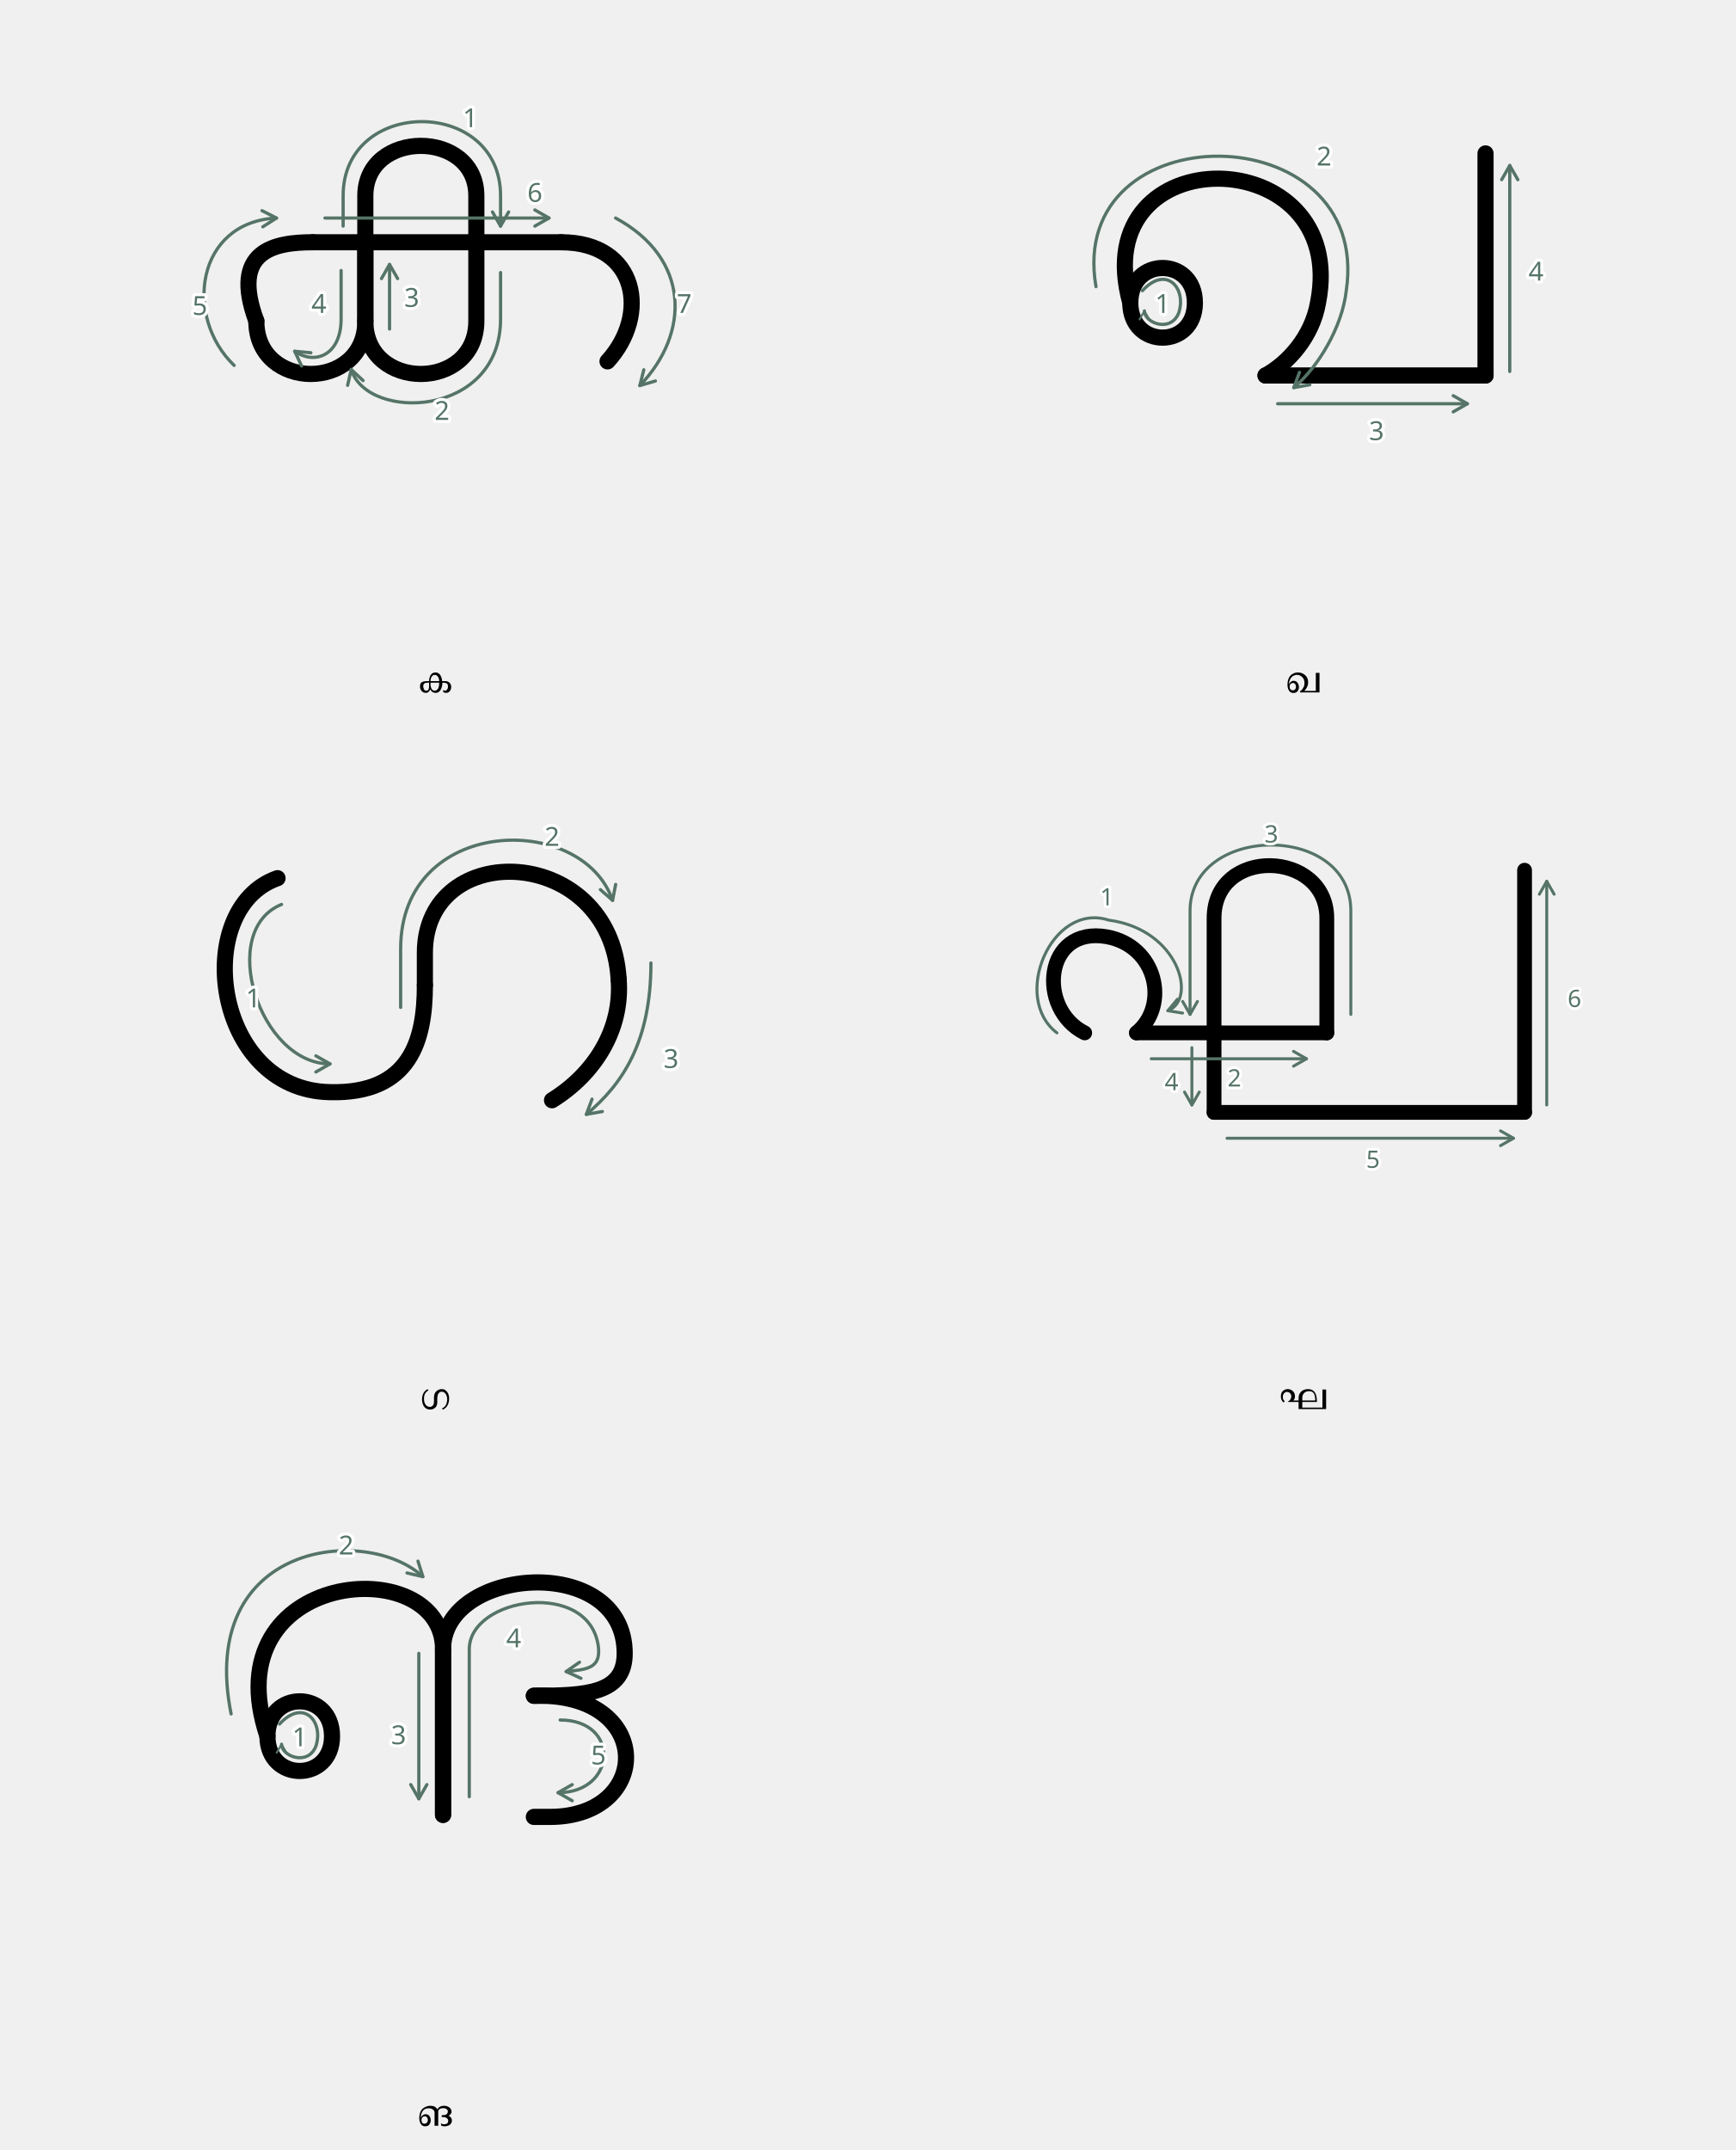
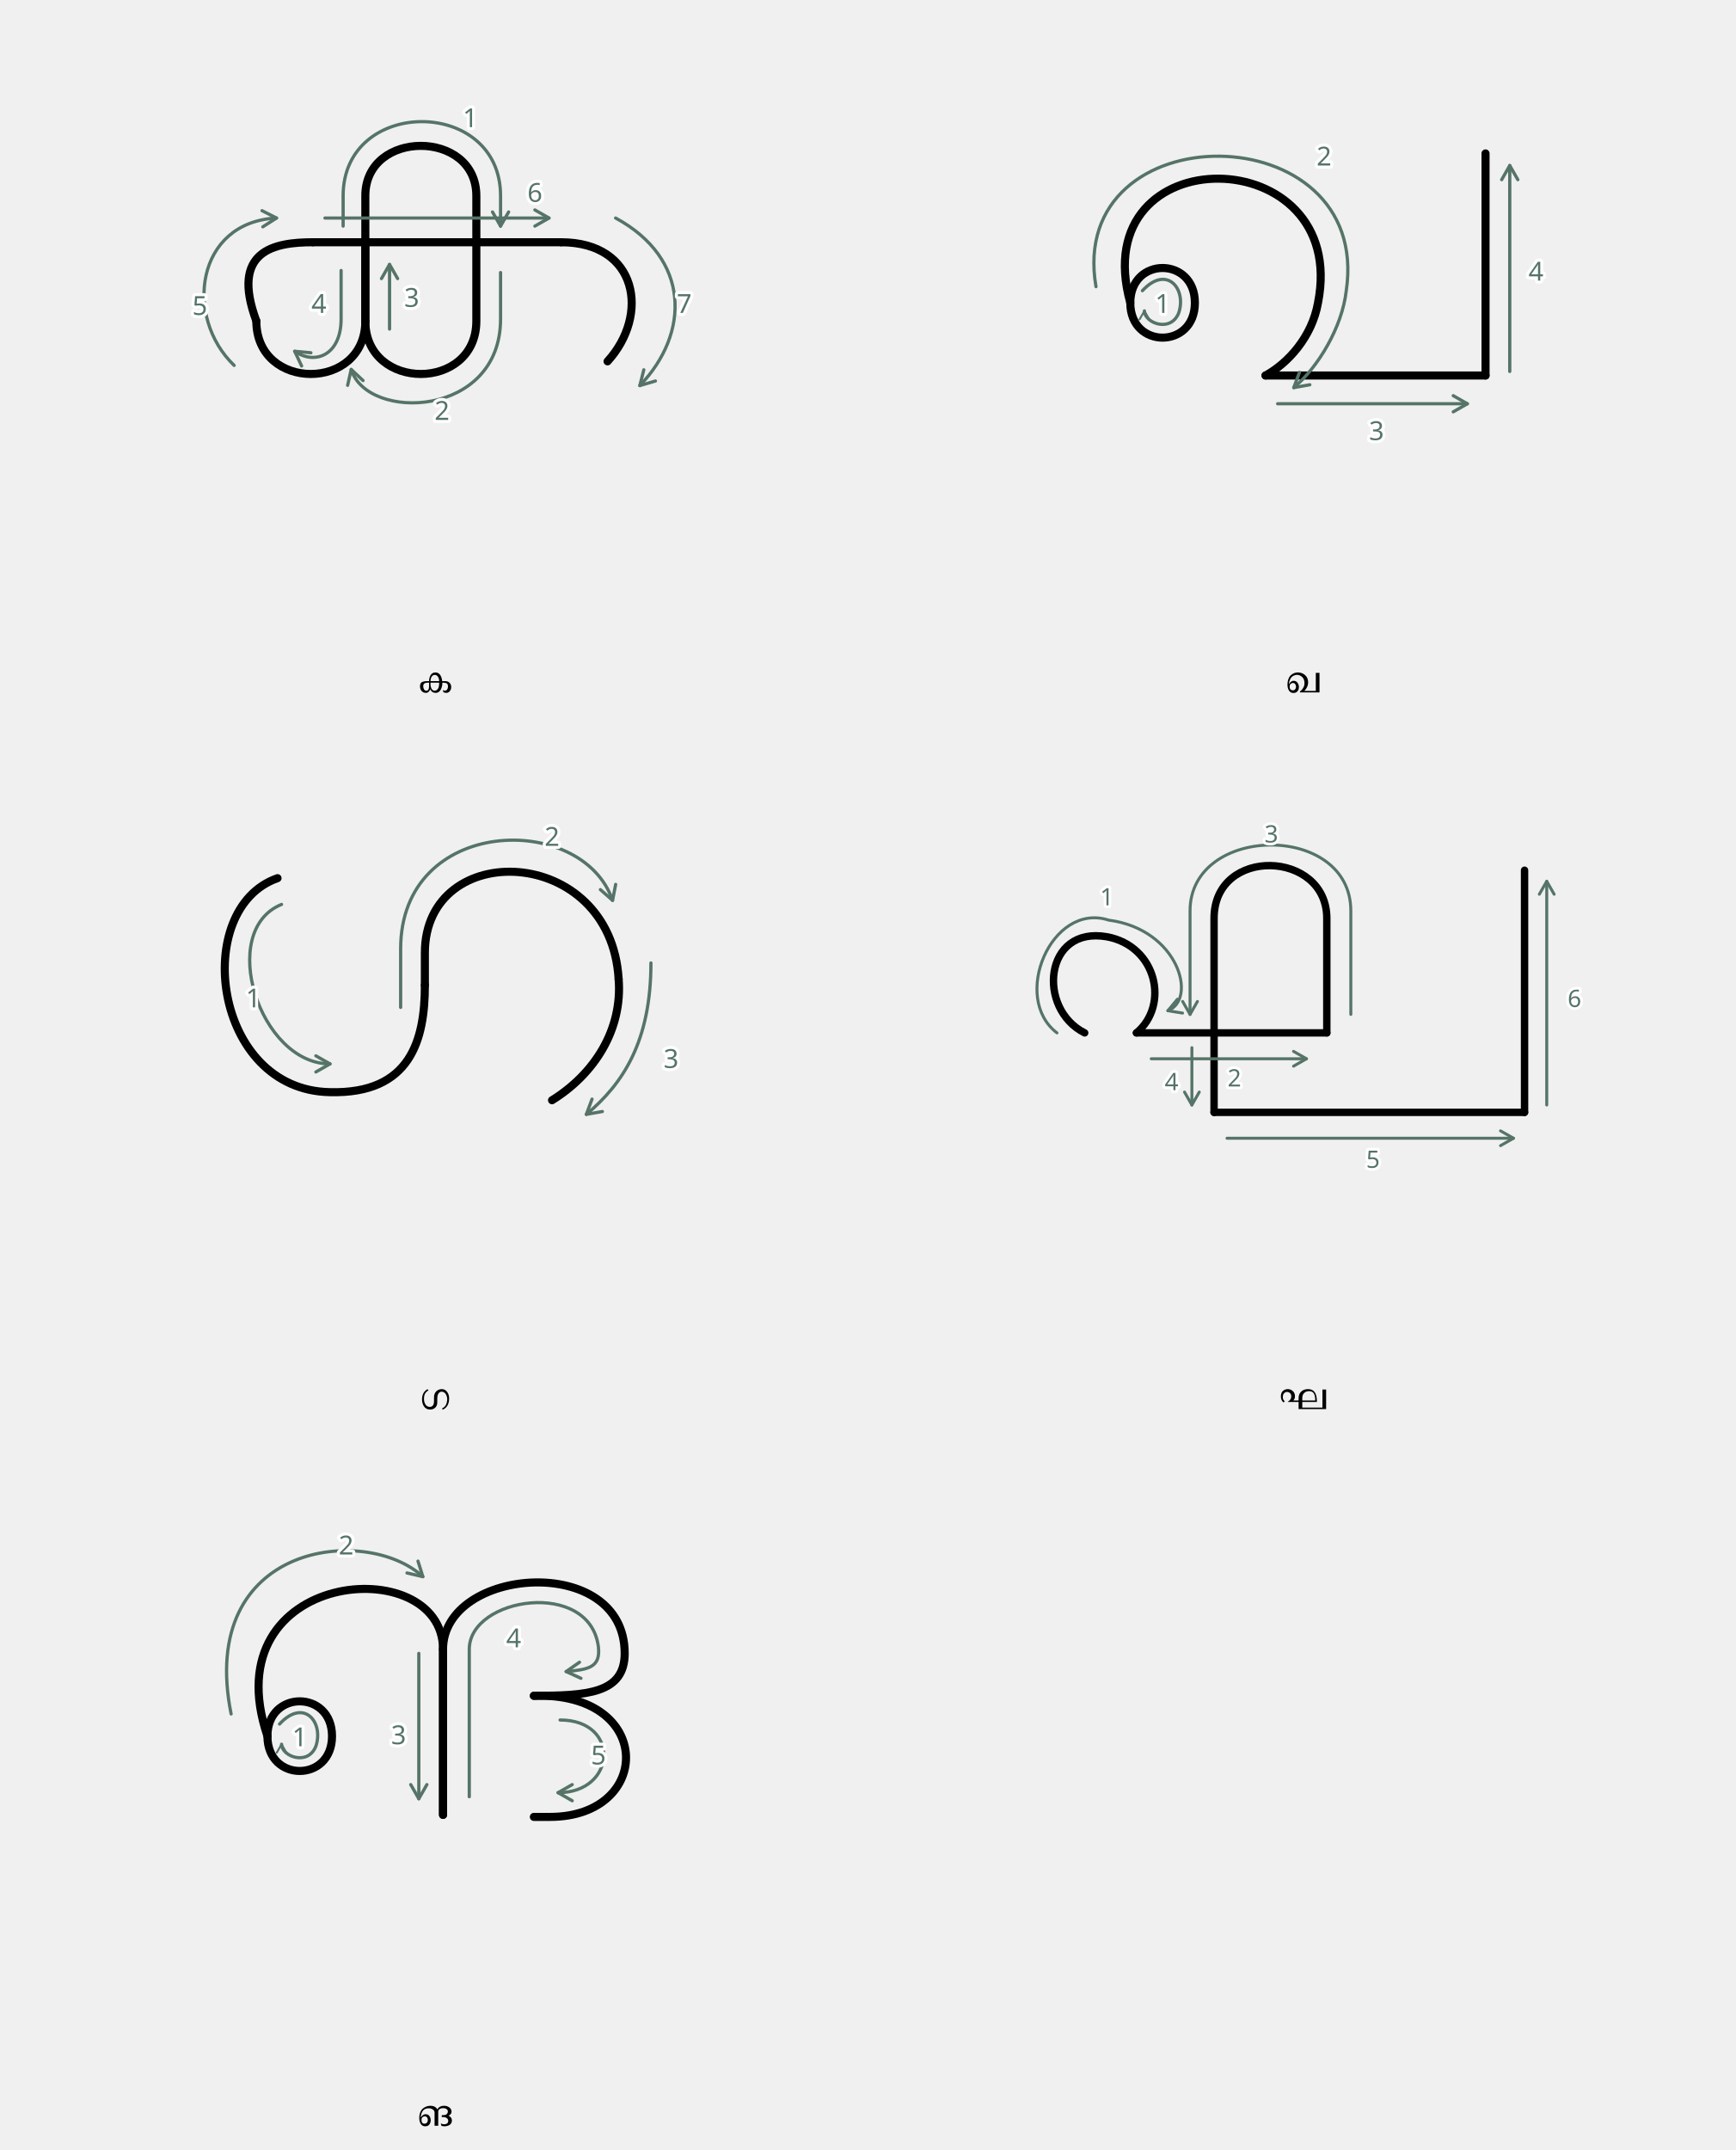
<svg xmlns="http://www.w3.org/2000/svg" viewBox="0 0 860 1065" role="img" aria-label="Malayalam writing symbols, Moag PDF page 35">
  <g transform="translate(90 55) scale(1)">
    <g data-symbol="ka">
-       <g class="writing-ink" fill="none" stroke="currentColor" stroke-width="8" stroke-linecap="round" stroke-linejoin="round" style="stroke-width:var(--writing-stroke-width,8)">
+       <g class="writing-ink" fill="none" stroke="currentColor" stroke-width="4" stroke-linecap="round" stroke-linejoin="round" style="stroke-width:var(--writing-stroke-width,4)">
        <path d="M91 65 V42 C91 9 146 9 146 42 V65" data-part="top arch" data-movement="1" />
        <path d="M146 65 V104 C146 139 91 139 91 104" data-part="right bowl return" data-movement="2" />
        <path d="M91 104 V65" data-part="middle ascent" data-movement="3" />
        <path d="M91 65 V104 C91 139 37 139 37 104" data-part="left bowl return" data-movement="4" />
        <path d="M37 104 C24 69 46 65 65 65" data-part="left arch" data-movement="5" />
        <path d="M65 65 H188" data-part="crossbar" data-movement="6" />
        <path d="M188 65 C226 65 232 101 211 124" data-part="right end" data-movement="7" />
      </g>
      <g class="writing-guides" fill="none" stroke="#557467" stroke-width="1.6" stroke-linecap="round" stroke-linejoin="round" style="stroke:var(--writing-guide-ink,#557467)">
        <defs>
          <marker id="ka-arrow" markerUnits="userSpaceOnUse" viewBox="0 0 10 10" refX="8" refY="5" markerWidth="10" markerHeight="10" orient="auto">
            <path d="M1 1 L8 5 L1 9" fill="none" stroke="#557467" stroke-width="1.6" style="stroke:var(--writing-guide-ink,#557467)" />
          </marker>
        </defs>
        <g data-movement="1">
          <path d="M80 57 V42 C80 -7 158 -7 158 42 V57" marker-end="url(#ka-arrow)" />
        </g>
        <g data-movement="2">
          <path d="M158 80 V103 C158 152 92 154 84 128" marker-end="url(#ka-arrow)" />
        </g>
        <g data-movement="3">
          <path d="M103 108 V76" marker-end="url(#ka-arrow)" />
        </g>
        <g data-movement="4">
          <path d="M79 79 V103 C79 121 66 126 56 119" marker-end="url(#ka-arrow)" />
        </g>
        <g data-movement="5">
          <path d="M26 126 C1 102 7 55 47 53" marker-end="url(#ka-arrow)" />
        </g>
        <g data-movement="6">
          <path d="M71 53 H182" marker-end="url(#ka-arrow)" />
        </g>
        <g data-movement="7">
          <path d="M215 53 C252 73 252 110 227 136" marker-end="url(#ka-arrow)" />
        </g>
      </g>
      <g class="writing-labels" font-family="sans-serif" font-size="13" text-anchor="middle" fill="#557467" style="fill:var(--writing-guide-ink,#557467)">
        <g data-movement="1">
          <text x="143" y="8" paint-order="stroke fill" stroke="#fff" stroke-width="3" stroke-linejoin="round" style="stroke:var(--writing-background,#fff)">1</text>
        </g>
        <g data-movement="2">
          <text x="129" y="153" paint-order="stroke fill" stroke="#fff" stroke-width="3" stroke-linejoin="round" style="stroke:var(--writing-background,#fff)">2</text>
        </g>
        <g data-movement="3">
          <text x="114" y="97" paint-order="stroke fill" stroke="#fff" stroke-width="3" stroke-linejoin="round" style="stroke:var(--writing-background,#fff)">3</text>
        </g>
        <g data-movement="4">
          <text x="68" y="100" paint-order="stroke fill" stroke="#fff" stroke-width="3" stroke-linejoin="round" style="stroke:var(--writing-background,#fff)">4</text>
        </g>
        <g data-movement="5">
          <text x="9" y="101" paint-order="stroke fill" stroke="#fff" stroke-width="3" stroke-linejoin="round" style="stroke:var(--writing-background,#fff)">5</text>
        </g>
        <g data-movement="6">
          <text x="175" y="45" paint-order="stroke fill" stroke="#fff" stroke-width="3" stroke-linejoin="round" style="stroke:var(--writing-background,#fff)">6</text>
        </g>
        <g data-movement="7">
          <text x="249" y="100" paint-order="stroke fill" stroke="#fff" stroke-width="3" stroke-linejoin="round" style="stroke:var(--writing-background,#fff)">7</text>
        </g>
      </g>
    </g>
  </g>
  <text x="215.0" y="343" font-size="22" text-anchor="middle">ക</text>
  <g transform="translate(520 55) scale(1)">
    <g data-symbol="kha">
-       <g class="writing-ink" fill="none" stroke="currentColor" stroke-width="8" stroke-linecap="round" stroke-linejoin="round" style="stroke-width:var(--writing-stroke-width,8)">
+       <g class="writing-ink" fill="none" stroke="currentColor" stroke-width="4" stroke-linecap="round" stroke-linejoin="round" style="stroke-width:var(--writing-stroke-width,4)">
        <path d="M40 95 C40 72 72 72 72 95 C72 118 40 118 40 95" data-part="loop" data-movement="1" />
        <path d="M40 95 C17 12 149 14 133 95 C130 112 118 125 107 131" data-part="outer arch" data-movement="2" />
        <path d="M107 131 H216" data-part="baseline" data-movement="3" />
        <path d="M216 131 V21" data-part="right ascent" data-movement="4" />
      </g>
      <g class="writing-guides" fill="none" stroke="#557467" stroke-width="1.6" stroke-linecap="round" stroke-linejoin="round" style="stroke:var(--writing-guide-ink,#557467)">
        <defs>
          <marker id="kha-arrow" markerUnits="userSpaceOnUse" viewBox="0 0 10 10" refX="8" refY="5" markerWidth="10" markerHeight="10" orient="auto">
            <path d="M1 1 L8 5 L1 9" fill="none" stroke="#557467" stroke-width="1.6" style="stroke:var(--writing-guide-ink,#557467)" />
          </marker>
          <marker id="kha-arrow-0" markerUnits="userSpaceOnUse" viewBox="0 0 10 10" refX="8" refY="5" markerWidth="6" markerHeight="6" orient="auto">
            <path d="M1 1 L8 5 L1 9" fill="none" stroke="#557467" stroke-width="1.6" style="stroke:var(--writing-guide-ink,#557467)" />
          </marker>
        </defs>
        <g data-movement="1">
          <path d="M46 89 C58 76 68 88 64 100 C60 110 47 105 47 99" marker-end="url(#kha-arrow-0)" />
        </g>
        <g data-movement="2">
          <path d="M23 87 C8 0 160 1 147 89 C145 107 133 127 121 137" marker-end="url(#kha-arrow)" />
        </g>
        <g data-movement="3">
          <path d="M113 145 H207" marker-end="url(#kha-arrow)" />
        </g>
        <g data-movement="4">
          <path d="M228 129 V27" marker-end="url(#kha-arrow)" />
        </g>
      </g>
      <g class="writing-labels" font-family="sans-serif" font-size="13" text-anchor="middle" fill="#557467" style="fill:var(--writing-guide-ink,#557467)">
        <g data-movement="1">
          <text x="56" y="100" paint-order="stroke fill" stroke="#fff" stroke-width="3" stroke-linejoin="round" style="stroke:var(--writing-background,#fff)">1</text>
        </g>
        <g data-movement="2">
          <text x="136" y="27" paint-order="stroke fill" stroke="#fff" stroke-width="3" stroke-linejoin="round" style="stroke:var(--writing-background,#fff)">2</text>
        </g>
        <g data-movement="3">
          <text x="162" y="163" paint-order="stroke fill" stroke="#fff" stroke-width="3" stroke-linejoin="round" style="stroke:var(--writing-background,#fff)">3</text>
        </g>
        <g data-movement="4">
          <text x="241" y="84" paint-order="stroke fill" stroke="#fff" stroke-width="3" stroke-linejoin="round" style="stroke:var(--writing-background,#fff)">4</text>
        </g>
      </g>
    </g>
  </g>
  <text x="645.0" y="343" font-size="22" text-anchor="middle">ഖ</text>
  <g transform="translate(97.5 410) scale(1)">
    <g data-symbol="ga">
-       <g class="writing-ink" fill="none" stroke="currentColor" stroke-width="8" stroke-linecap="round" stroke-linejoin="round" style="stroke-width:var(--writing-stroke-width,8)">
+       <g class="writing-ink" fill="none" stroke="currentColor" stroke-width="4" stroke-linecap="round" stroke-linejoin="round" style="stroke-width:var(--writing-stroke-width,4)">
        <path d="M40 25 C-3 40 8 130 66 131 C106 132 113 105 113 78" data-part="left bowl" data-movement="1" />
        <path d="M113 78 V62 C113 5 205 8 209 75" data-part="right arch" data-movement="2" />
        <path d="M209 75 C211 100 197 122 176 135" data-part="right descent" data-movement="3" />
      </g>
      <g class="writing-guides" fill="none" stroke="#557467" stroke-width="1.6" stroke-linecap="round" stroke-linejoin="round" style="stroke:var(--writing-guide-ink,#557467)">
        <defs>
          <marker id="ga-arrow" markerUnits="userSpaceOnUse" viewBox="0 0 10 10" refX="8" refY="5" markerWidth="10" markerHeight="10" orient="auto">
            <path d="M1 1 L8 5 L1 9" fill="none" stroke="#557467" stroke-width="1.6" style="stroke:var(--writing-guide-ink,#557467)" />
          </marker>
        </defs>
        <g data-movement="1">
          <path d="M42 38 C10 51 31 117 66 117" marker-end="url(#ga-arrow)" />
        </g>
        <g data-movement="2">
          <path d="M101 89 V60 C101 -6 191 -8 206 36" marker-end="url(#ga-arrow)" />
        </g>
        <g data-movement="3">
          <path d="M225 67 C225 106 211 127 193 142" marker-end="url(#ga-arrow)" />
        </g>
      </g>
      <g class="writing-labels" font-family="sans-serif" font-size="13" text-anchor="middle" fill="#557467" style="fill:var(--writing-guide-ink,#557467)">
        <g data-movement="1">
          <text x="28" y="89" paint-order="stroke fill" stroke="#fff" stroke-width="3" stroke-linejoin="round" style="stroke:var(--writing-background,#fff)">1</text>
        </g>
        <g data-movement="2">
          <text x="176" y="9" paint-order="stroke fill" stroke="#fff" stroke-width="3" stroke-linejoin="round" style="stroke:var(--writing-background,#fff)">2</text>
        </g>
        <g data-movement="3">
          <text x="235" y="119" paint-order="stroke fill" stroke="#fff" stroke-width="3" stroke-linejoin="round" style="stroke:var(--writing-background,#fff)">3</text>
        </g>
      </g>
    </g>
  </g>
  <text x="215.0" y="698" font-size="22" text-anchor="middle">ഗ</text>
  <g transform="translate(505.361 410) scale(0.915663)">
    <g data-symbol="gha">
-       <g class="writing-ink" fill="none" stroke="currentColor" stroke-width="8" stroke-linecap="round" stroke-linejoin="round" style="stroke-width:var(--writing-stroke-width,8)">
+       <g class="writing-ink" fill="none" stroke="currentColor" stroke-width="4" stroke-linecap="round" stroke-linejoin="round" style="stroke-width:var(--writing-stroke-width,4)">
        <path d="M35 111 C9 98 13 53 47 59 C74 64 81 96 63 111" data-part="left curl" data-movement="1" />
        <path d="M63 111 H166" data-part="crossbar" data-movement="2" />
        <path d="M166 111 V49 C166 12 105 10 105 49 V111" data-part="middle arch" data-movement="3" />
        <path d="M105 111 V154" data-part="middle descent" data-movement="4" />
        <path d="M105 154 H273" data-part="baseline" data-movement="5" />
        <path d="M273 154 V23" data-part="right ascent" data-movement="6" />
      </g>
      <g class="writing-guides" fill="none" stroke="#557467" stroke-width="1.6" stroke-linecap="round" stroke-linejoin="round" style="stroke:var(--writing-guide-ink,#557467)">
        <defs>
          <marker id="gha-arrow" markerUnits="userSpaceOnUse" viewBox="0 0 10 10" refX="8" refY="5" markerWidth="10" markerHeight="10" orient="auto">
            <path d="M1 1 L8 5 L1 9" fill="none" stroke="#557467" stroke-width="1.6" style="stroke:var(--writing-guide-ink,#557467)" />
          </marker>
        </defs>
        <g data-movement="1">
          <path d="M20 111 C-5 92 17 40 48 50 C86 55 96 93 80 99" marker-end="url(#gha-arrow)" />
        </g>
        <g data-movement="2">
          <path d="M71 125 H155" marker-end="url(#gha-arrow)" />
        </g>
        <g data-movement="3">
          <path d="M179 101 V45 C179 -3 92 -2 92 45 V101" marker-end="url(#gha-arrow)" />
        </g>
        <g data-movement="4">
          <path d="M93 119 V150" marker-end="url(#gha-arrow)" />
        </g>
        <g data-movement="5">
          <path d="M112 168 H267" marker-end="url(#gha-arrow)" />
        </g>
        <g data-movement="6">
          <path d="M285 150 V29" marker-end="url(#gha-arrow)" />
        </g>
      </g>
      <g class="writing-labels" font-family="sans-serif" font-size="13" text-anchor="middle" fill="#557467" style="fill:var(--writing-guide-ink,#557467)">
        <g data-movement="1">
          <text x="47" y="42" paint-order="stroke fill" stroke="#fff" stroke-width="3" stroke-linejoin="round" style="stroke:var(--writing-background,#fff)">1</text>
        </g>
        <g data-movement="2">
          <text x="116" y="140" paint-order="stroke fill" stroke="#fff" stroke-width="3" stroke-linejoin="round" style="stroke:var(--writing-background,#fff)">2</text>
        </g>
        <g data-movement="3">
          <text x="136" y="8" paint-order="stroke fill" stroke="#fff" stroke-width="3" stroke-linejoin="round" style="stroke:var(--writing-background,#fff)">3</text>
        </g>
        <g data-movement="4">
          <text x="82" y="142" paint-order="stroke fill" stroke="#fff" stroke-width="3" stroke-linejoin="round" style="stroke:var(--writing-background,#fff)">4</text>
        </g>
        <g data-movement="5">
          <text x="191" y="184" paint-order="stroke fill" stroke="#fff" stroke-width="3" stroke-linejoin="round" style="stroke:var(--writing-background,#fff)">5</text>
        </g>
        <g data-movement="6">
          <text x="300" y="97" paint-order="stroke fill" stroke="#fff" stroke-width="3" stroke-linejoin="round" style="stroke:var(--writing-background,#fff)">6</text>
        </g>
      </g>
    </g>
  </g>
  <text x="645.0" y="698" font-size="22" text-anchor="middle">ഘ</text>
  <g transform="translate(92.5 765) scale(1)">
    <g data-symbol="nga">
-       <g class="writing-ink" fill="none" stroke="currentColor" stroke-width="8" stroke-linecap="round" stroke-linejoin="round" style="stroke-width:var(--writing-stroke-width,8)">
+       <g class="writing-ink" fill="none" stroke="currentColor" stroke-width="4" stroke-linecap="round" stroke-linejoin="round" style="stroke-width:var(--writing-stroke-width,4)">
        <path d="M40 95 C40 72 72 72 72 95 C72 118 40 118 40 95" data-part="loop" data-movement="1" />
        <path d="M40 95 C12 12 127 3 127 52" data-part="left arch" data-movement="2" />
        <path d="M127 52 V134" data-part="middle descent" data-movement="3" />
        <path d="M127 134 V52 C127 11 217 4 217 54 C217 74 198 75 172 75" data-part="upper right bowl" data-movement="4" />
        <path d="M172 75 C232 73 231 135 180 135 H172" data-part="lower right bowl" data-movement="5" />
      </g>
      <g class="writing-guides" fill="none" stroke="#557467" stroke-width="1.6" stroke-linecap="round" stroke-linejoin="round" style="stroke:var(--writing-guide-ink,#557467)">
        <defs>
          <marker id="nga-arrow" markerUnits="userSpaceOnUse" viewBox="0 0 10 10" refX="8" refY="5" markerWidth="10" markerHeight="10" orient="auto">
            <path d="M1 1 L8 5 L1 9" fill="none" stroke="#557467" stroke-width="1.6" style="stroke:var(--writing-guide-ink,#557467)" />
          </marker>
          <marker id="nga-arrow-0" markerUnits="userSpaceOnUse" viewBox="0 0 10 10" refX="8" refY="5" markerWidth="6" markerHeight="6" orient="auto">
            <path d="M1 1 L8 5 L1 9" fill="none" stroke="#557467" stroke-width="1.6" style="stroke:var(--writing-guide-ink,#557467)" />
          </marker>
        </defs>
        <g data-movement="1">
          <path d="M46 89 C58 76 68 88 64 100 C60 110 47 105 47 99" marker-end="url(#nga-arrow-0)" />
        </g>
        <g data-movement="2">
          <path d="M22 84 C5 -1 89 -10 117 16" marker-end="url(#nga-arrow)" />
        </g>
        <g data-movement="3">
          <path d="M115 54 V126" marker-end="url(#nga-arrow)" />
        </g>
        <g data-movement="4">
          <path d="M140 125 V52 C140 26 200 17 204 51 C205 61 199 62 188 63" marker-end="url(#nga-arrow)" />
        </g>
        <g data-movement="5">
          <path d="M185 87 C215 87 213 123 184 123" marker-end="url(#nga-arrow)" />
        </g>
      </g>
      <g class="writing-labels" font-family="sans-serif" font-size="13" text-anchor="middle" fill="#557467" style="fill:var(--writing-guide-ink,#557467)">
        <g data-movement="1">
          <text x="56" y="100" paint-order="stroke fill" stroke="#fff" stroke-width="3" stroke-linejoin="round" style="stroke:var(--writing-background,#fff)">1</text>
        </g>
        <g data-movement="2">
          <text x="79" y="5" paint-order="stroke fill" stroke="#fff" stroke-width="3" stroke-linejoin="round" style="stroke:var(--writing-background,#fff)">2</text>
        </g>
        <g data-movement="3">
          <text x="105" y="99" paint-order="stroke fill" stroke="#fff" stroke-width="3" stroke-linejoin="round" style="stroke:var(--writing-background,#fff)">3</text>
        </g>
        <g data-movement="4">
          <text x="162" y="51" paint-order="stroke fill" stroke="#fff" stroke-width="3" stroke-linejoin="round" style="stroke:var(--writing-background,#fff)">4</text>
        </g>
        <g data-movement="5">
          <text x="204" y="109" paint-order="stroke fill" stroke="#fff" stroke-width="3" stroke-linejoin="round" style="stroke:var(--writing-background,#fff)">5</text>
        </g>
      </g>
    </g>
  </g>
  <text x="215.0" y="1053" font-size="22" text-anchor="middle">ങ</text>
</svg>
